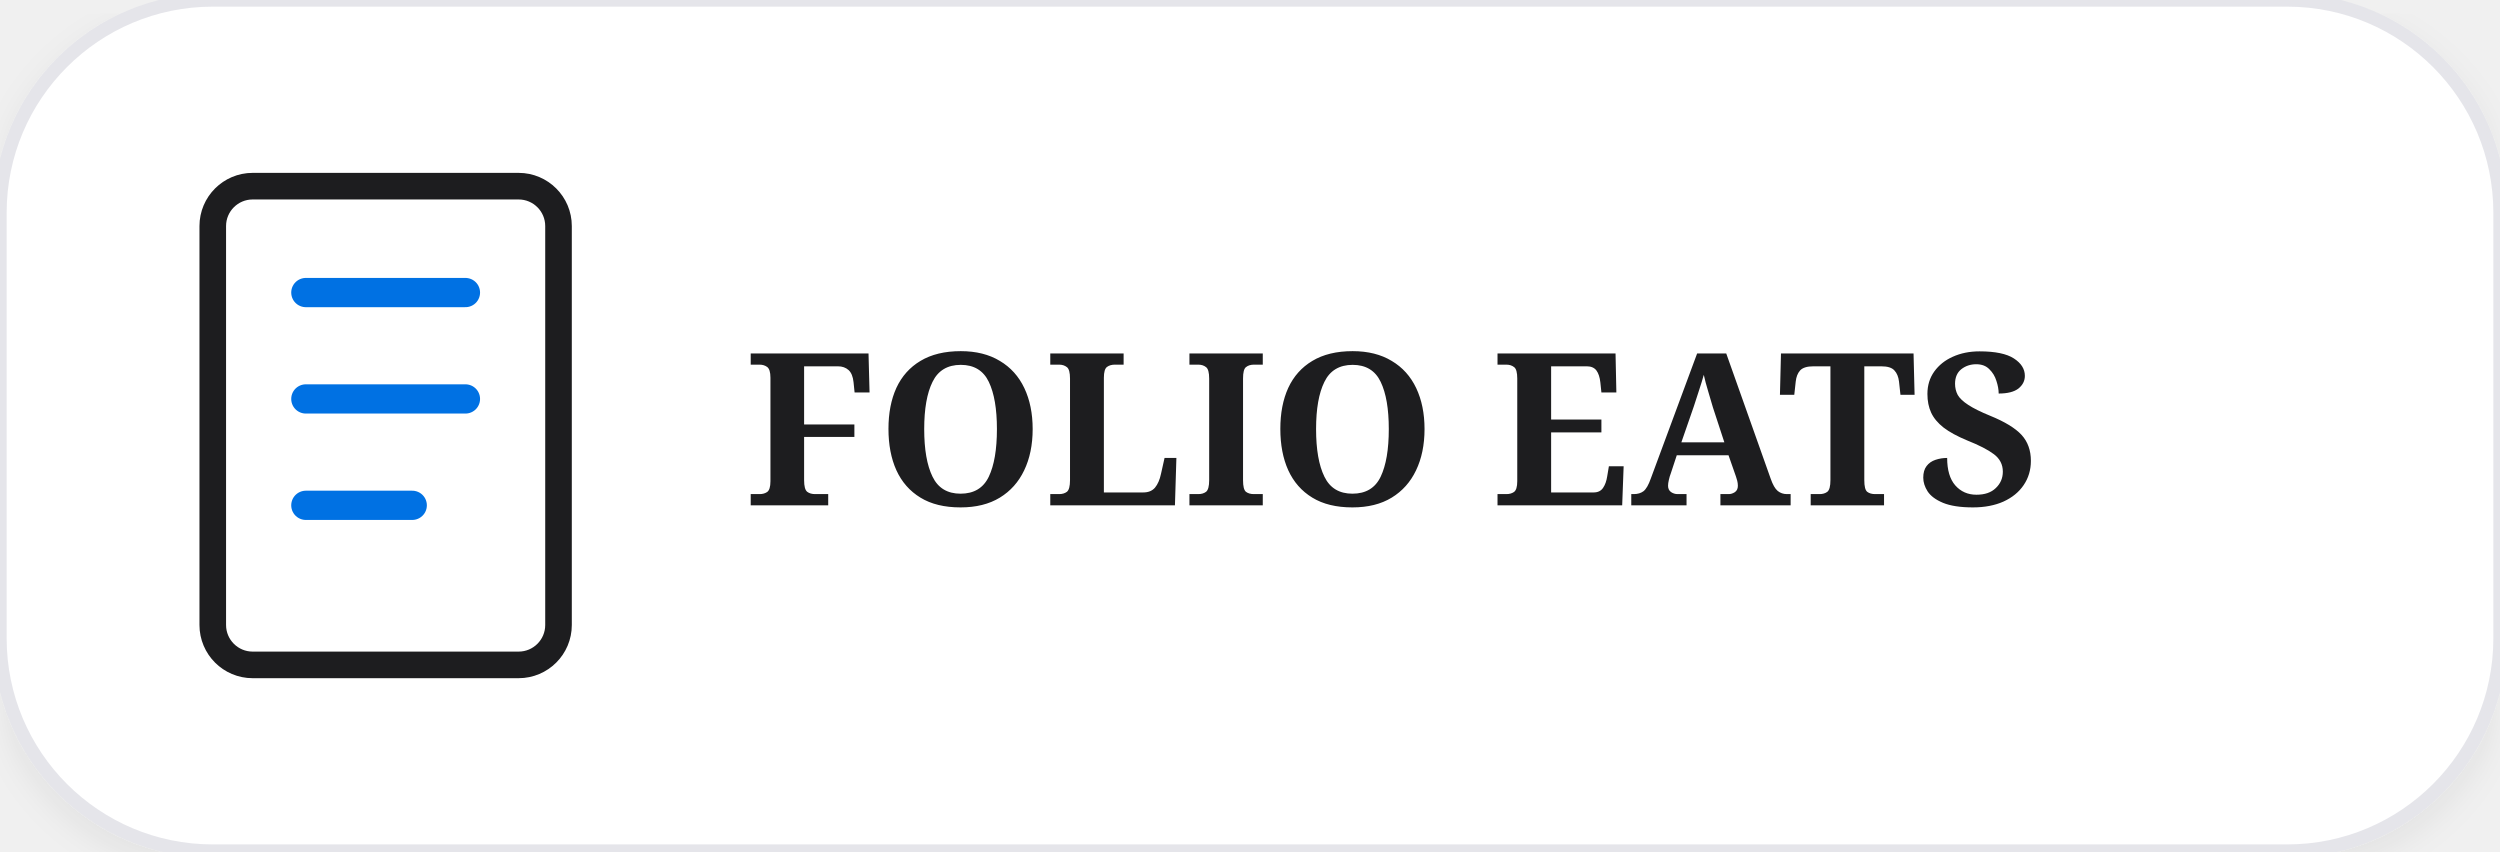
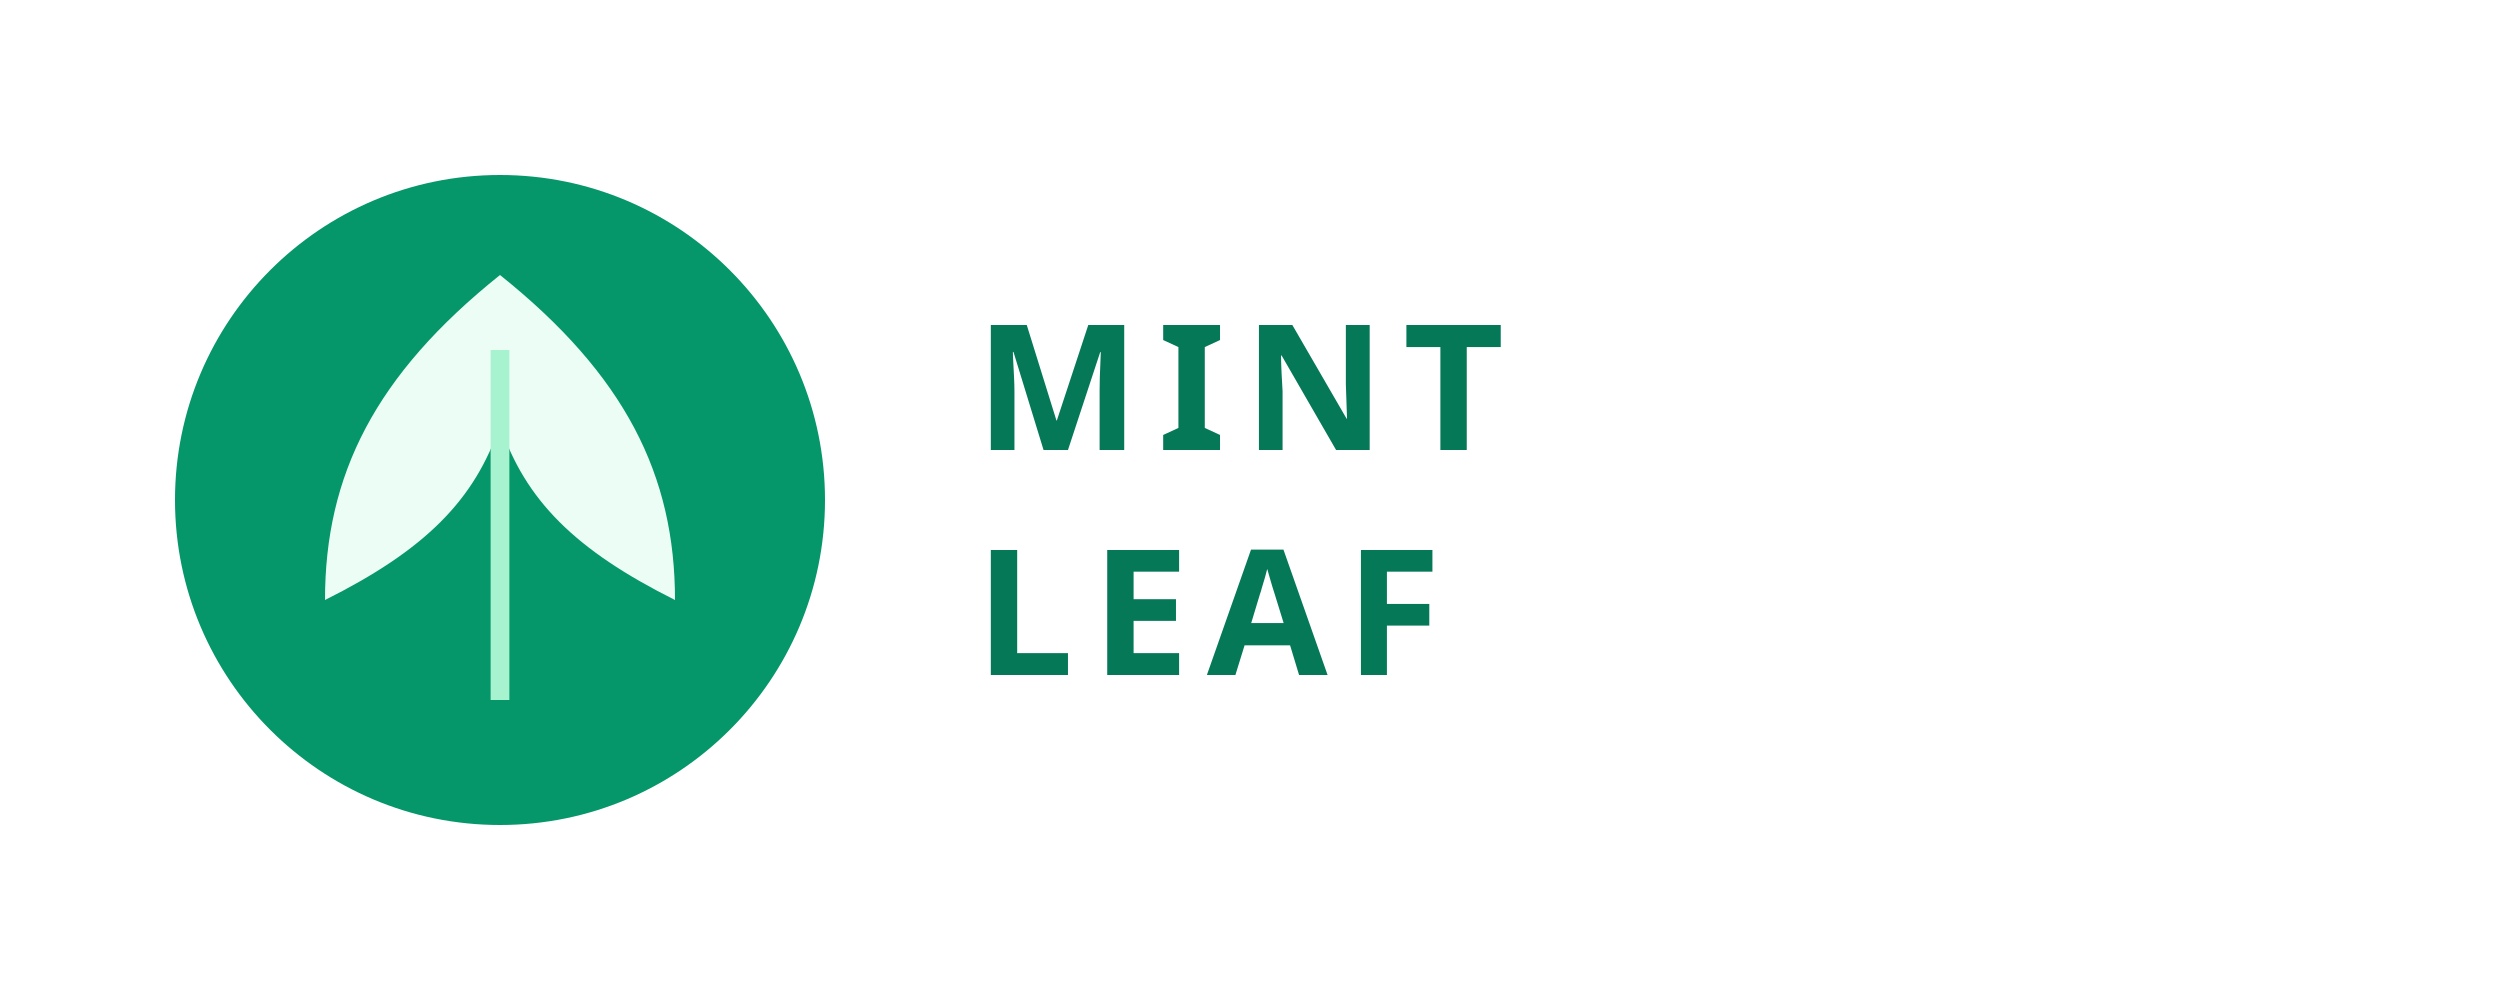
- <svg xmlns="http://www.w3.org/2000/svg" viewBox="0 0 188 64" role="img" aria-label="FOLIO EATS">
-   <defs>
-     <filter id="s" x="-8%" y="-20%" width="116%" height="140%">
-       <feDropShadow dx="0" dy="1" stdDeviation="1.2" flood-color="#000000" flood-opacity="0.06" />
-     </filter>
-   </defs>
-   <rect width="188" height="64" rx="16" fill="#FFFFFF" stroke="#E5E5EA" filter="url(#s)" />
-   <rect x="16" y="14" width="26" height="36" rx="3" fill="#FFFFFF" stroke="#1D1D1F" stroke-width="2" />
-   <path d="M23 22h12M23 30h12M23 38h8" stroke="#0071E3" stroke-width="2.2" stroke-linecap="round" />
-   <text x="56" y="38" font-family="Georgia, serif" font-size="16" font-weight="700" fill="#1D1D1F">FOLIO EATS</text>
+ <svg xmlns="http://www.w3.org/2000/svg" viewBox="0 0 200 80" role="img" aria-label="MINT LEAF">
+   <rect width="200" height="80" fill="#fff" />
+   <circle cx="40" cy="40" r="26" fill="#059669" />
+   <path d="M40 22c10 8 14 16 14 26-8-4-12-8-14-14-2 6-6 10-14 14 0-10 4-18 14-26z" fill="#ECFDF5" />
+   <path d="M40 28v28" stroke="#A7F3D0" stroke-width="1.5" />
+   <text x="78" y="36" font-family="'Hiragino Sans','Noto Sans JP',sans-serif" font-size="14" font-weight="800" letter-spacing="0.1em" fill="#047857">MINT</text>
+   <text x="78" y="54" font-family="'Hiragino Sans','Noto Sans JP',sans-serif" font-size="14" font-weight="800" letter-spacing="0.1em" fill="#047857">LEAF</text>
</svg>
